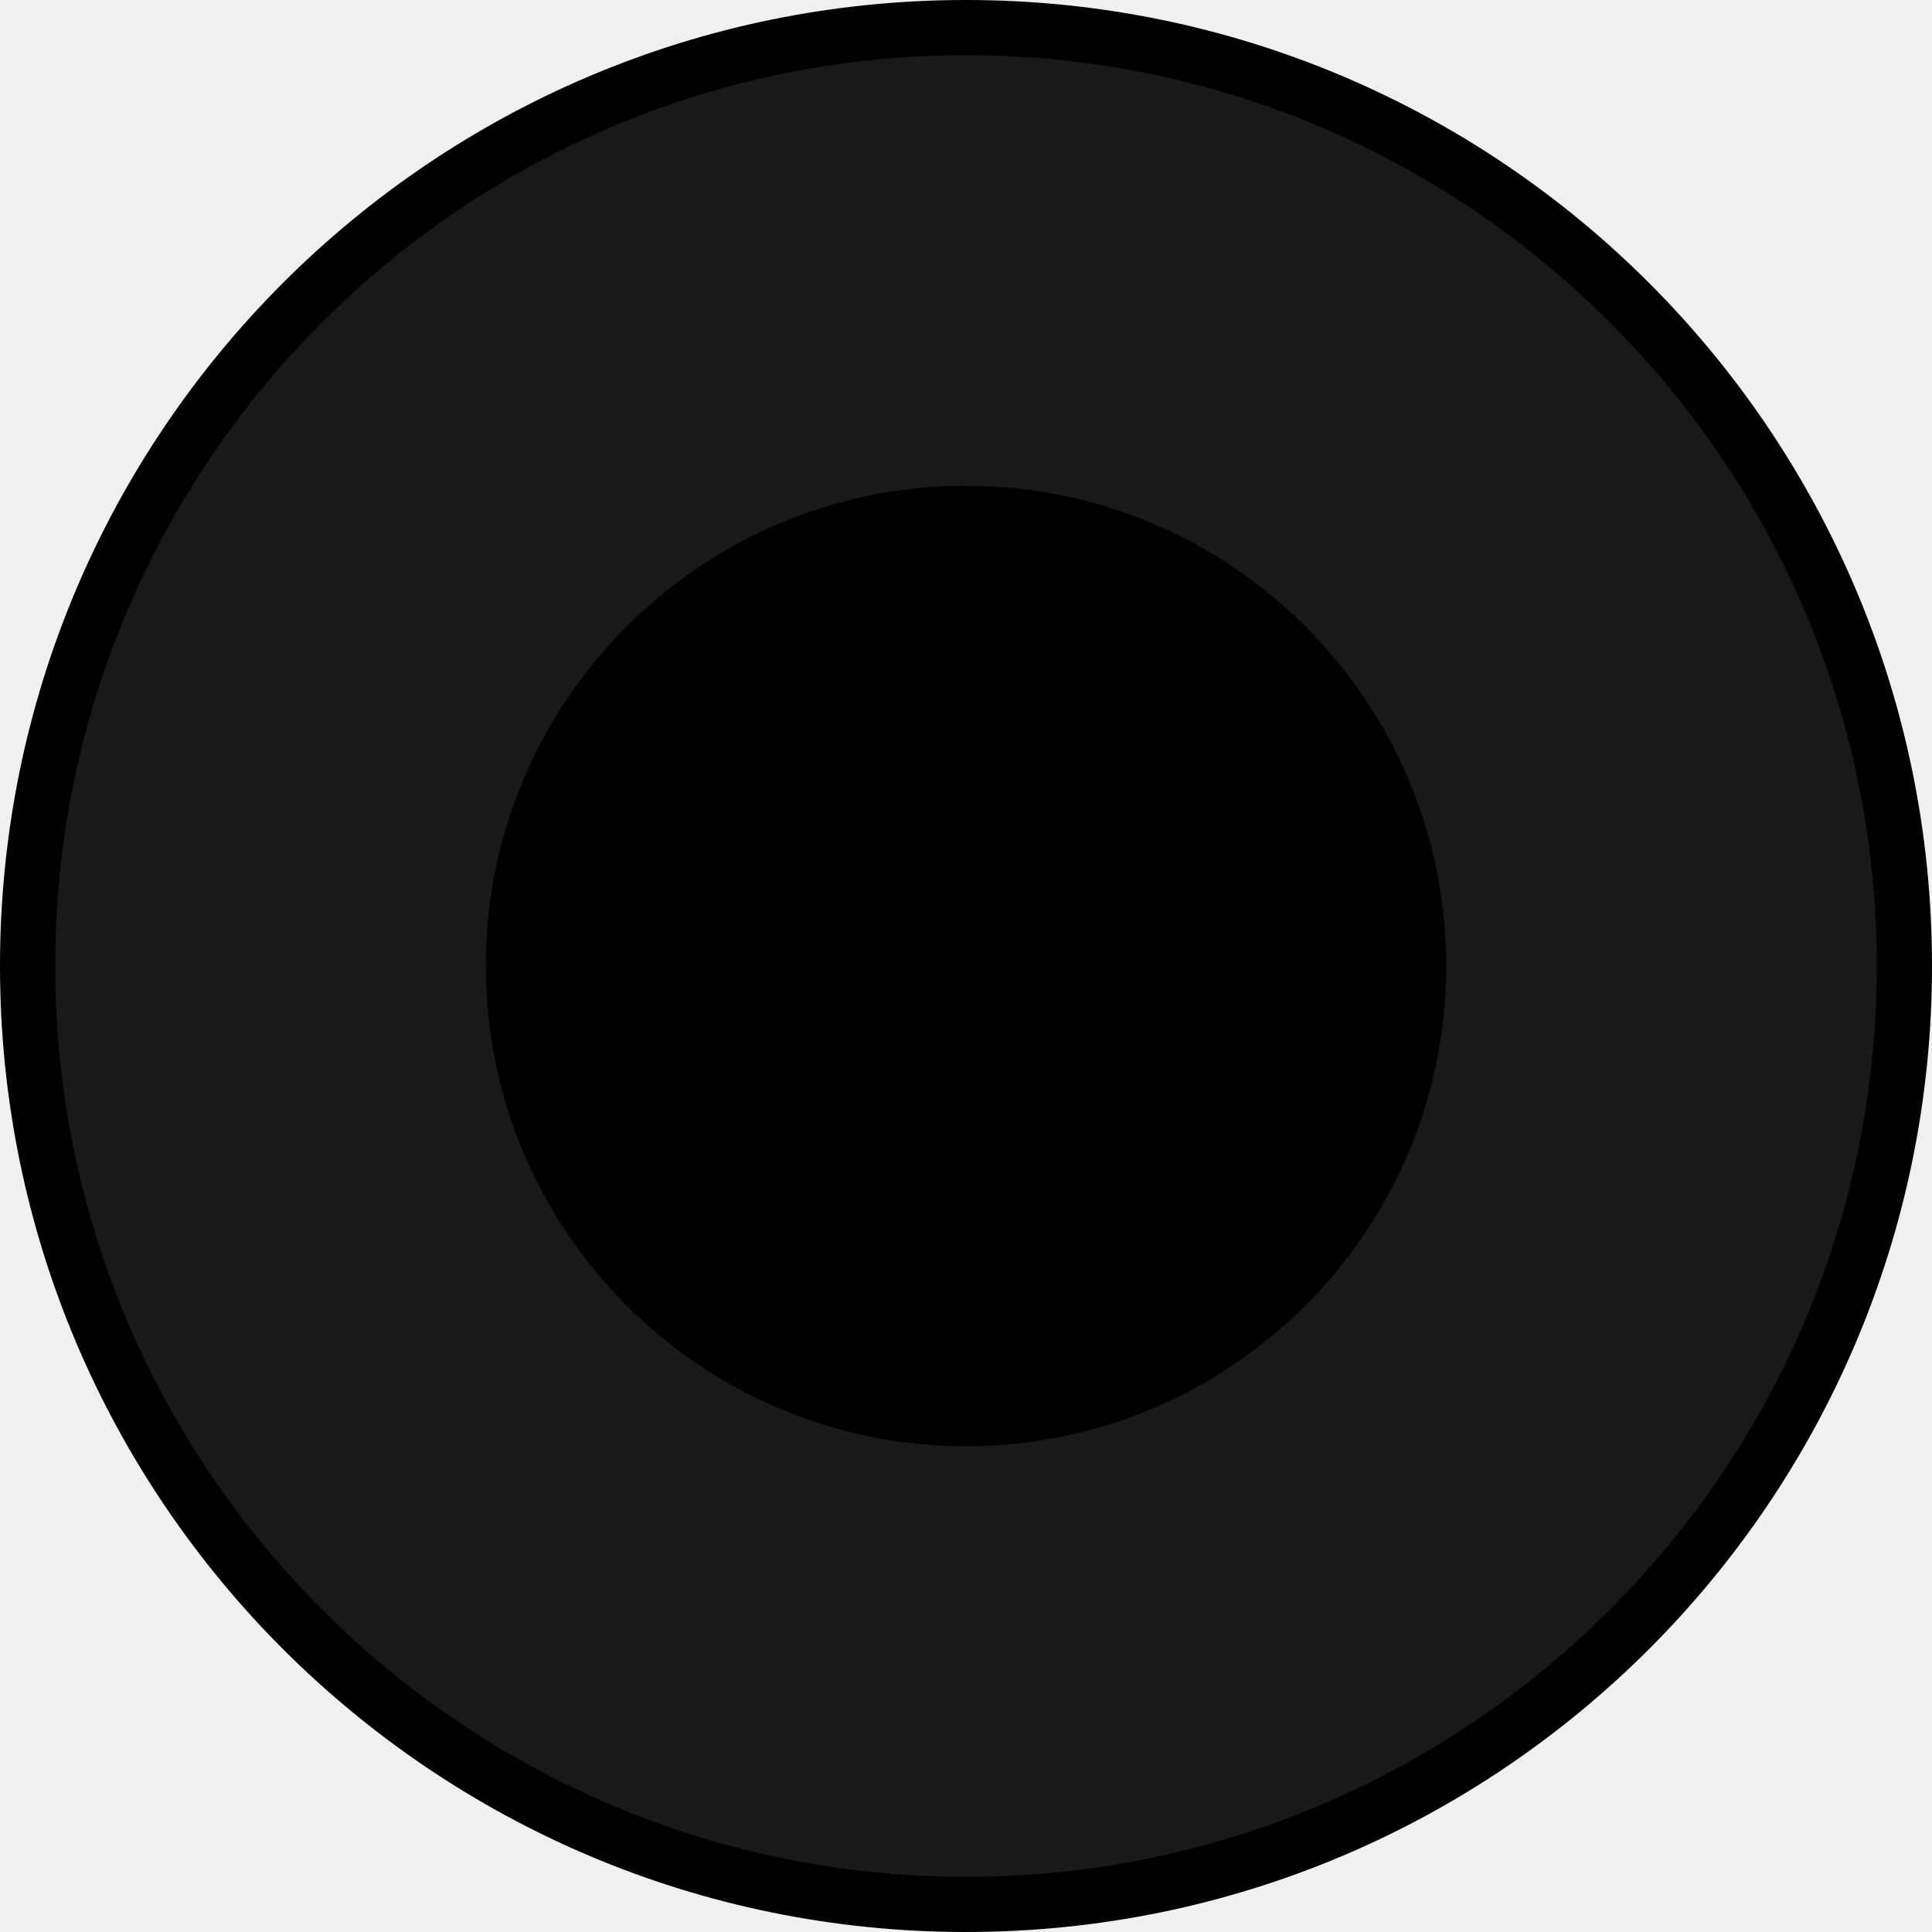
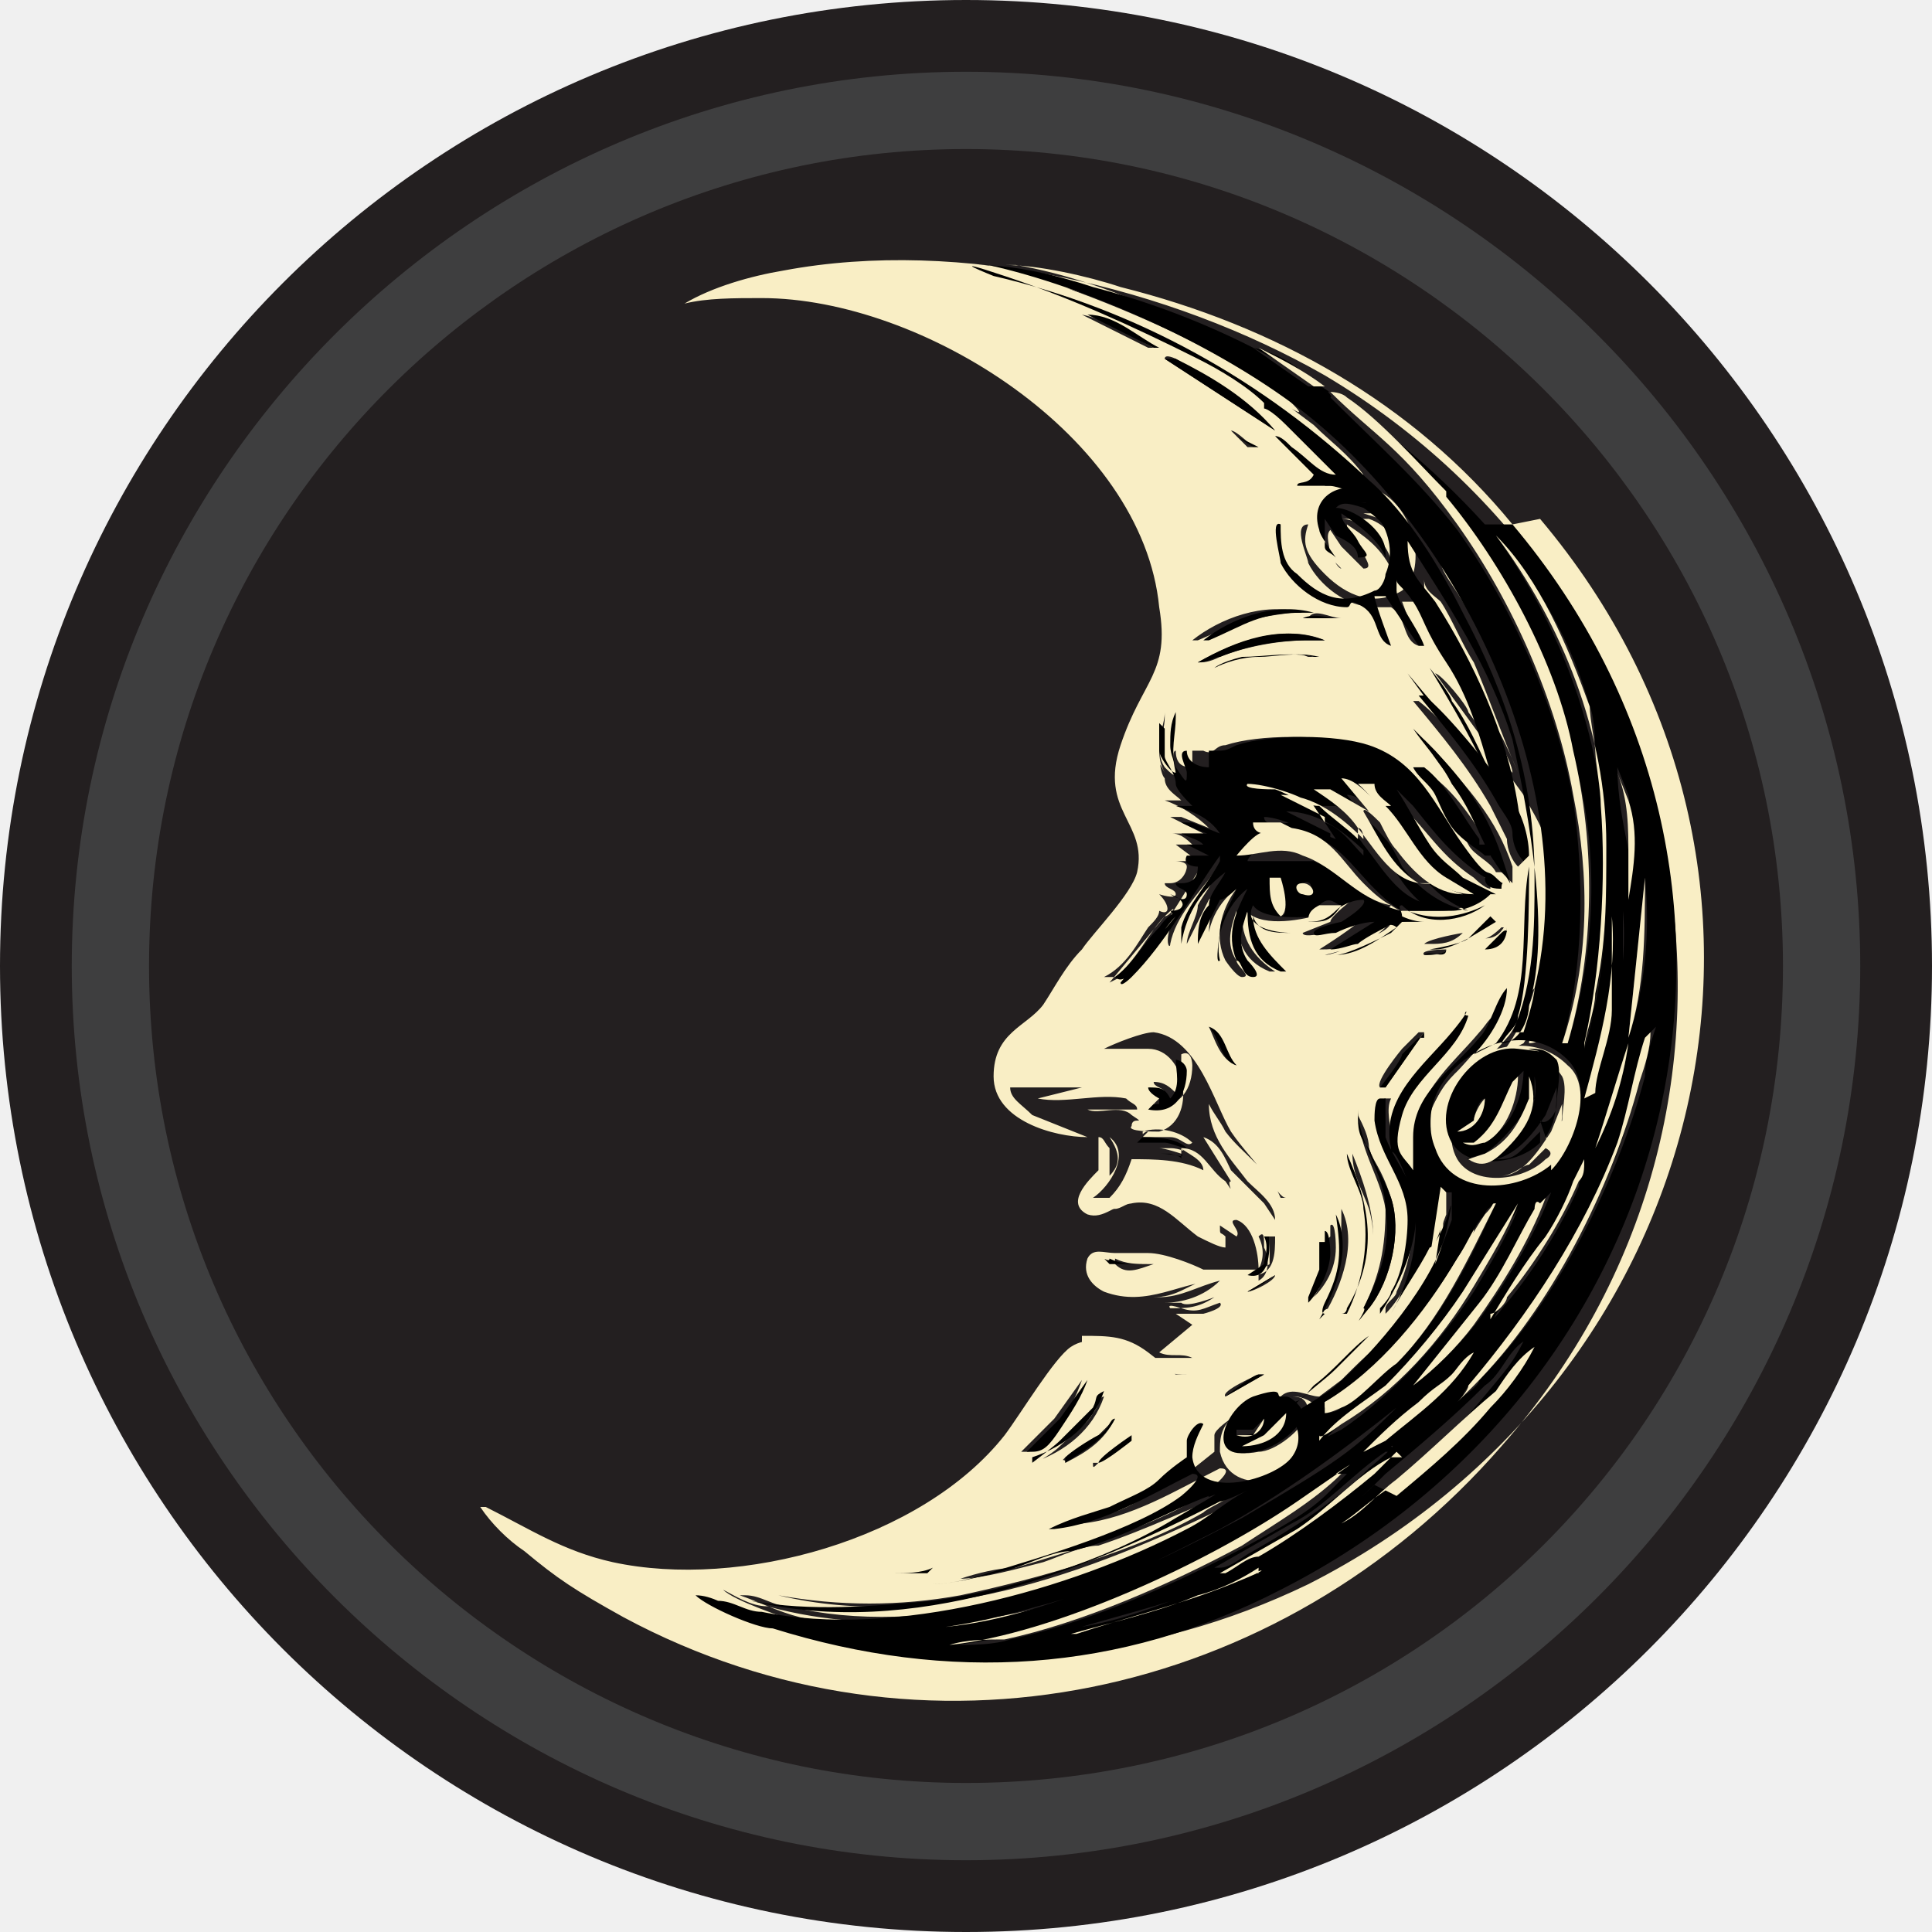
<svg xmlns="http://www.w3.org/2000/svg" id="Layer_1" version="1.1" viewBox="0 0 35 35">
  <defs>
    <style>
      .st0 {
-         fill: #fff;
-         opacity: .1;
+         fill: #f9eec5;
+       }
+ 
+       .st1 {
+         fill: #231f20;
+       }
+ 
+       .st2 {
+         fill: #3e3e3f;
      }
    </style>
  </defs>
-   <circle cx="17.5" cy="17.5" r="17.5" />
-   <path class="st0" d="M17.5,1C8.4,1,1,8.4,1,17.5s7.4,16.5,16.5,16.5,16.5-7.4,16.5-16.5S26.6,1,17.5,1ZM17.5,26.2c-4.8,0-8.7-3.9-8.7-8.7s3.9-8.7,8.7-8.7,8.7,3.9,8.7,8.7-3.9,8.7-8.7,8.7Z" />
+   <circle class="st1" cx="17.5" cy="17.5" r="17.5" />
+   <path class="st2" d="M17.5,1.3C8.6,1.3,1.3,8.6,1.3,17.5s7.3,16.2,16.2,16.2,16.2-7.3,16.2-16.2S26.4,1.3,17.5,1.3ZM17.5,32.3c-8.1,0-14.8-6.6-14.8-14.8S9.4,2.7,17.5,2.7s14.8,6.6,14.8,14.8-6.6,14.8-14.8,14.8Z" />
+   <g>
+     <path class="st0" d="M21.6,24c0,0-.3-.2-.3-.2.1,0,.3,0,.5,0,0,0,.4-.1.3-.2-.3.1-.4.2-.7.1s-.2,0-.2,0c.3,0,.5,0,.8-.2.2-.1.1,0,0,0,0,0-.5.2-.6.1-.2,0-.3,0-.3,0,.3,0,.7-.1,1-.4-.4.1-.7.3-1.1.3-.4,0-.1,0-.1,0,.4,0,.6-.2.9-.3,0,0,.2,0,.3,0,0,0,0,0,0,0-.7,0-1.3.5-2.1.2-.2-.1-.4-.3-.3-.6.1-.2.3-.1.5-.1.2,0,.4,0,.6,0,.3,0,.8.2,1,.3.2,0,.1,0,.2,0,0,0,0,0,0,0-.1,0-.3,0-.4,0-.1,0-.1,0,0,0,0,0,.3,0,.4,0,.3,0,.5,0,.8,0h0c0,0,0,.2,0,.2h0c.2-.1.2-.4.1-.6,0-.2,0-.3-.1-.2.1.2.1.4,0,.6,0,.2,0,0,0,0,0-.3-.1-.8-.4-.9-.2,0,.1.2,0,.3l-.3-.2c0,.2,0,.1.1.2,0,0,0,.1,0,.2-.1,0-.3-.1-.5-.2-.4-.3-.7-.7-1.2-.6-.3,0-.5.3-.8.2-.4-.2,0-.6.2-.8,0-.3,0-.4,0-.6.1,0,.1.1.2.2v.5c.2-.2.2-.4,0-.7.4.3,0,.9-.3,1.1,0,0,.2,0,.3,0,.2-.2.3-.4.4-.7.4,0,.9,0,1.3.2,0-.2-.3-.3-.4-.4.4,0,.5.4.8.6.2.3,0,0,.1,0l-.5-.8c.3.1.4.4.5.6.2.2.4.4.6.6l.2.3c0-.3-.3-.5-.5-.7-.3-.4-.7-.8-.7-1.4.1.2.2.3.3.5.3.4.8.7,1,1.2h.1c-.1,0-.2-.2-.3-.3-.2-.3-.5-.6-.7-.9-.3-.5-.6-1.7-1.4-1.8-.2,0-.7.2-.9.3.1,0,.2,0,.3,0,.1,0,.4,0,.5,0,.7,0,.9,1.3.2,1.5-.1,0-.6,0-.5-.1,0-.2.3,0,0-.2-.2-.2-.6,0-.8-.1,0,0,.2,0,.3,0,.2,0,.4,0,.6,0,0-.1-.1-.1-.2-.2-.5-.1-1.1.1-1.6,0l.8-.2h0c-.3,0-.6,0-.9,0-.3,0-.2,0-.4,0,0,.2.2.3.4.5l1,.4c-.6,0-1.7-.3-1.7-1.1s.6-.9.9-1.3c.2-.3.4-.7.7-1,.2-.3.9-1,1-1.4.2-.9-.7-1.1-.3-2.3.4-1.2.9-1.3.7-2.5-.3-3.1-4.3-5.6-7.2-5.6-.5,0-1,0-1.4.1.5-.3,1.2-.5,1.8-.6,3.2-.6,7,.3,9.8,1.9,6.9,4.1,8.6,13.3,3.2,19.4-4,4.6-10.5,6-15.9,3.1-.9-.5-1.2-.7-1.8-1.2-.3-.2-.6-.5-.8-.8,0,0,0,0,.1,0,.8.4,1.4.8,2.3,1,2.3.5,5.6-.4,7.1-2.3.3-.4.9-1.4,1.2-1.6.3-.2.7-.1.9,0,.2,0,.4.2.5.3,0,0,0,0,0,0-.3-.3-.8-.4-1.2-.3v-.2c.5,0,.8,0,1.2.3.4.3.3.3.5.4.3,0,.4,0,.5,0,.1,0,.1,0,0,0,0,0-.3,0-.3,0-.2,0-.5,0-.6-.3.2,0,.4,0,.5,0h.2c-.2-.1-.4,0-.6-.1h0ZM27.4,9.5c-1.8-2.2-4.3-3.6-7.1-4.3-.6-.2-1.5-.4-2.1-.4-.7,0-.3,0-.4,0,.2,0,.4,0,.6,0,1.8.3,4,1.4,5.5,2.5,3,2.2,5.2,6.9,4.4,10.6,0,.1-.2.7-.2.8,0,0,0,0,0,0h-.2c.4-.9.4-1.9.4-2.8,0-1.7-.5-3.3-1.3-4.8-.8-1.5-1-1.8-1.7-2.4-1.9-1.8-4.2-3.1-6.8-3.7,0,0,.1,0,.2,0,1.2.4,2.4.9,3.5,1.5.4.2.9.5,1.2.8.3.3,0,.1,0,.1s0,0,0,0,.4.3.4.3c.3.3.6.5.9.9,0,0,0,0,0,0-.3,0-.6-.4-.8-.5-.3-.2-.2-.2-.3-.2l.7.7c0,.1-.2,0-.3.2.2,0,.4,0,.6,0,.7,0,1.2.9,1,1.6,0,.1-.1.2-.2.3-.5.3-1,.1-1.4-.3s-.4-.6-.3-.9c-.3,0,0,.6,0,.7.2.4.7.8,1.2.8.5,0,.2,0,.3,0,.3.2.2.6.5.7l-.3-.8h.2c0-.1.6.8.6.8h.1c0-.3-.5-.7-.5-1,0-.2,0-.2,0-.2,0,0,0,0,0,0,0,.2.2.3.3.4.2.3.4.8.6,1.1.3.7.5,1.3.8,2,0,0,0,0,0,0-.2-.5-.4-.9-.7-1.3,0,0-.4-.5-.4-.6,0,0,0,0,0,0,.3.5.7,1.1.9,1.6,0,0,.1.2.1.3-.3-.3-.5-.7-.8-1.1,0-.1-.5-.7-.6-.7,0,0,0,0,0,0l1.6,2.2c.1.2.3.5.4.8,0,0,0,0,0,0,0-.2,0-.4,0-.6-.2-1.3-.8-2.6-1.5-3.7-.3-.5-.4-.5-.5-1.1,0,0,0-.1,0,0,.7,1.2,1.5,2.3,1.9,3.6.4,1.3.7,3.4.3,4.8,0,.3-.2.7-.5.7,0-.2.2-.3.3-.5.2-.6.3-2.1.2-2.7,0,0,0,0,0,0-.2,1.1,0,2.3-.6,3.2l-.4.2c.3-.4.5-.8.6-1.2,0,0,0,0,0,0-.2.2-.3.7-.5.9-.5.6-1.2,1-1.2,1.8,0,.2,0,.4,0,.6-.2-.2-.3-.6-.2-1,.2-.7,1-1.1,1.2-1.8-.1,0-.2.2-.3.3-.5.6-1.3,1.2-1.1,2.1.2.9.2.4.3.6.3.8.1,1.6-.3,2.4h0c.2-.4.5-.7.7-1.2,0,0,.2-.5.3-.5,0,0,0,.1,0,.2-.2.9-1.3,2.2-2,2.8-.7.6-.5.4-.6.4,0,0-.1,0-.2,0h0c.2-.3.5-.5.8-.8.2-.2.5-.5.6-.6,0,0,0,0,0,0-.4.3-.7.6-1,.9-.4.3-.4.3-.4.3-.2,0-.5-.2-.7,0,0,0,.2,0,.3,0,.5.1.7.6.4,1-.3.5-1.6.9-1.8,0,0-.2,0-.4.2-.6,0,0-.3.2-.3.3,0,.2,0,.3,0,.3,0,0-.5.4-.5.4-.3.2-.6.3-.9.5s-.8.3-1.1.4c0,0,0,0,.1,0,.9-.1,1.7-.6,2.5-1,.3,0-.1.3-.2.4-.8.6-2.5,1.1-3.5,1.4-.3,0-.7.1-1,.2,0,0,0,0,0,0,.4,0,1.1-.2,1.5-.3.3-.1.7-.3,1-.3.9-.3,1.7-.7,2.5-1,0,0,0,0,0,0,0,.1-.5.3-.6.4-1.2.7-3,1.2-4.4,1.5-1.1.2-2.2.2-3.3,0,0,0,0,0,0,0,2.9.7,5.9-.5,8.5-1.8,0,0,.4-.3.5-.2-.3.3-.7.5-1.1.7-2.1,1.2-5.3,2.1-7.7,1.5-.3,0-.5-.2-.8-.2,0,0,0,0-.1,0,.3.1.7.3,1.1.4,1.7.4,3.1.3,4.8-.3,1.1-.3,2.2-.9,3.3-1.4,1.2-.6,2.2-1.4,3.2-2.2,0,0,0,0,0,0-.8.8-1.8,1.5-2.8,2-1.7,1-4,1.9-5.9,2-1.2,0-2.1,0-3.2-.3-.3,0-.6-.2-.8-.3,0,0,0,0,0,0,.2.2,1.1.5,1.4.6,3.1,1,6.3.7,9.2-.7,7.3-3.7,9.6-12.9,4.2-19.3h0ZM20.9,6.3c-.4-.2-.8-.5-1.3-.6l1.2.6h0s0,0,0,0ZM23.1,7.8c-.5-.5-1.2-.9-1.8-1.3,0,0-.2-.1-.2,0l2,1.3h0ZM22.7,8.1c0,0-.3-.3-.4-.3h0c0,0,.3.3.3.3ZM24.8,9.1c-.5-.2-1,0-.8.7,0,0,.2.5.3.5,0,0,0,0,0,0,0,0-.1-.1-.2-.2,0-.2-.1-.4,0-.5l.2.3c.1.1.3.3.4.4.2,0,0-.2,0-.3-.1-.1-.3-.3-.3-.5.3.2.6.4.8.8,0,0,0,0,0-.1,0-.3-.5-.8-.9-.8,0,0,.4,0,.5,0,.3.1.6.4.5.8h0c0-.3,0-.4,0-.6-.2-.2-.3-.2-.6-.3h.2s0,0,0,0h0ZM22.6,9.4s0,0,0,0c0,0,.3.5.3.5l-.3-.5h0ZM23.6,11.1c-.7-.2-1.5.1-2,.5,0,0,0,0,.1,0,.7-.3.9-.4,1.7-.5.8,0,.1,0,0,0h0ZM24.3,11.2c-.2,0-.5-.2-.6,0,.1,0,.3,0,.5,0,.1,0,.2,0,.2,0h0ZM24,11.6c-.7-.3-1.6,0-2.3.4.1,0,.2,0,.4-.1.5-.2,1.1-.3,1.6-.3h.3s0,0,0,0ZM23.8,11.9c-.3-.1-.7,0-1.1,0-.3,0-.5.1-.8.2-.2.1,0,0,0,0,0,0,.5-.2.5-.2.4-.1.8-.2,1.3,0,.5.1,0,0,0,0h0ZM27.6,15.6c0-.3-.1-.7-.3-1-.2-.5-1.2-1.6-1.6-1.9,0,0,0,0-.1,0,.5.6,1,1.2,1.4,1.9.1.2.2.4.3.6,0,.2.1.4.2.5h0ZM21,13.1v.5c0,0,0,.4.1.5,0,.2.2.3.3.4h-.3c.3.1.6.3.8.5l-.5-.2h-.2s.6.3.6.3h-.6s0,0,0,0c.1,0,.2,0,.4.2,0,0,0,0,0,0,0,0-.1,0-.2,0,0,0-.1,0-.1,0l.4.3h-.4c0,0,.2,0,.2.1,0,.1-.1.3-.3.3-.2,0,0,0-.1,0,0,.1.2.1.2.2s-.3,0-.3,0c.2.2.2.4,0,.3,0,.1-.1.2-.2.3-.2.3-.4.7-.8.9,0,0,.1,0,.2,0,.4-.3.6-.8.9-1.1s.1,0,0,0l-1,1.2s.2-.1.2-.1c.7-.6,1.1-1.5,1.6-2.2,0,0,0,.1,0,.1-.2.4-.5.8-.7,1.2-.1.3,0,.4,0,.3.1-.5.5-.9.8-1.3,0,.2-.2.4-.3.6,0,.2-.2.5-.2.7l.4-.8s.2-.2.3-.2c-.2.2-.3.5-.3.8,0,.3,0,.7,0,.5-.1-.5.1-1,.5-1.3-.3.4-.4.9-.2,1.3,0,0,.2.3.3.3.2,0-.1-.2-.1-.3-.2-.3-.1-.6,0-.9,0,0,0,0,0,0,0,.5.1.9.6,1.1,0,0,.1,0,.1,0-.3-.2-.6-.5-.6-1,.1.2.5.3.7.3.1,0,.3,0,0,0-.3,0-.9-.1-.7-.5.2.4.9.3,1.3.2s.5-.2.7-.3c0,0-.4.3-.4.4,0,0-.5.2-.5.2,0,.1.4,0,.4,0,.2,0,.5-.2.7-.3h0c0,.1-.8.6-.8.6.2,0,.3,0,.5-.1.1,0,.5-.3.5-.3,0,0,.2,0,.2,0-.3.3-.7.4-1.1.5,0,0,0,0,0,0,.2,0,.8-.3,1-.4,0,0,.2-.1.2-.2h.4c0,0,0,0,0,0-.1,0-.3,0-.4-.1-.1,0-.1-.1,0-.2.4.3,1.1.2,1.5,0,.4-.3,0,0,0,0-.4.2-.9.3-1.4.1,0,0,0,0,.1,0,.2,0,.4,0,.7,0,.3,0,.6-.1.7-.3h.1c0,0,0,0,0,0-.2-.1-.4-.2-.6-.3-.2-.1-.4-.3-.6-.6-.2-.2-.4-.6-.6-1,0,0,.3.2.3.3.5.5.7.9,1.3,1.3,0,0,.2.2.3.2,0-.1,0-.1-.1-.2-.2-.2-.5-.4-.6-.6-.5-.7-.8-1.5-1.7-1.8-.6-.2-1.8-.2-2.4,0-.2,0-.2.2-.4.1-.2,0-.1,0-.2,0v.3c-.1,0-.3,0-.3-.3-.1,0,0,.4,0,.4,0,.1-.1,0-.2-.1-.2-.3,0-.6,0-.9,0-.3,0-.1,0-.1,0,.2-.1.4-.1.6,0,.2,0,.3.1.5,0,0-.2-.4-.3-.4,0-.1,0-.3,0-.5h0ZM25.8,13.4h0c.2.4.5.7.7,1,.2.3.4.7.6,1.1,0,0,0,0,0,0,0,0,0,0-.1,0,0,0,0,0,0-.1-.2-.4-.6-1-1-1.3-.4-.3-.1-.1-.2,0,.1.2.3.3.4.5s.3.5.4.7c.1.2.4.3.5.5h.1c0,0,.2.2.2.2,0,0,0-.3,0-.3-.3-.9-.8-1.4-1.4-2.1-.6-.6,0,0,0,0h0ZM27,16.6l-.5.3c0,0-.6.1-.7.2,0,0,0,0,.1,0,.2,0,.4,0,.6-.2,0,0,.4-.3.4-.4h0ZM27.3,16.8s-.1,0-.1,0c0,0-.2.2-.3.2h0c.2,0,.3-.1.4-.3ZM26.2,17.2s-.5,0-.4.1c.1,0,.4,0,.4-.1ZM25.8,18.7c0,0,0,0-.1,0,0,0-.2.2-.3.3,0,0-.5.6-.4.7h.1c0,0,.7-1,.7-1h0ZM22.4,19.3c-.2-.2-.2-.5-.5-.7.1.2.2.6.5.7ZM20.9,20c.5.1.7-.3.7-.7,0,0,0-.3-.2-.2,0,.3,0,.5-.1.7-.1-.1-.2-.2-.4-.2,0,.1.2.1.2.2s0,.1,0,.1c0,0-.1,0-.1,0h0ZM25.1,19.9c-.1,0-.1.3-.1.4,0,.6.6,1.1.6,1.8,0,.4-.1.9-.3,1.3,0,.1-.2.2-.2.3,0,0,0,.1,0,.1.5-.5.8-1.5.6-2.2,0-.3-.4-.7-.5-1,0-.2-.1-.5,0-.7h0ZM24.7,23.7c0,0,0,0,.1,0,.4-.5.6-1.4.4-2s-.3-.6-.4-.9c0-.2-.1-.4-.2-.6,0-.2,0,0,0-.1,0,.7.4,1.2.5,1.8,0,.7-.1,1.2-.4,1.8h0ZM24.4,23.8c0,0,0,0,.1-.1.6-1,.4-1.8,0-2.8,0,0,0,0,0,0,0,.4.2.7.3,1,.2.7,0,1.3-.3,1.9h0ZM20.7,20.6c.2,0,.3,0,.5,0,.2,0,.3.2.4.1-.2-.2-.6-.3-.9-.2,0,.1,0,0,.1,0ZM21.4,20.9s-.3-.1-.4-.1c0,0-.4,0-.3,0,.2,0,.4,0,.5,0,.2,0,.3.1.2,0h0ZM24,23.8c.3-.5.6-1.3.3-1.9,0,0,0,0,0,0,0,.6,0,1-.2,1.6-.3.6-.2.2,0,.2h0ZM24,22.5c0,.1,0,.3,0,.5,0,.2-.2.5-.2.5,0,0,0,0,0,0h0c.2-.2.4-.5.4-.9,0,0,0-.5-.1-.4,0,0,0,.2,0,.2h0ZM23,22.4h0c0,.2,0,.3,0,.5l-.3.2c.4,0,.4-.4.4-.7h0ZM20.8,22.9c0,0,0,0,0,0-.2,0-.4,0-.6-.1,0,0,0,0,0,.1.2.2.4.1.7,0h0ZM23.1,23.1l-.5.3c.1,0,.5-.2.5-.3ZM22.2,25.3l.7-.4c0,0,0,0-.1,0,0,0-.7.3-.6.4h0ZM23.3,25.3c0,0-.4,0-.5,0-.6.2-1,1.2,0,1,.3,0,.8-.4.9-.7,0-.3-.2-.3-.3-.3h0ZM18.6,26.3c.2,0,.4-.2.5-.4.2-.2.4-.6.5-.9l-.5.7-.6.6h0ZM18.7,26.5c.6-.2,1.1-.6,1.3-1.2-.1,0-.1.2-.2.3-.1.2-.4.4-.6.6-.2.2-.5.3-.5.4h0ZM20.2,25.7c0,0-.2.2-.3.3-.2.1-.4.3-.6.4-.1.1,0,0,0,.1.4-.2.7-.4.9-.8h0ZM20.5,26.1l-.6.4h-.1c0,.1,0,.1.1,0,0,0,.6-.4.6-.4h0ZM16.9,28.4c-.2,0-.4,0-.6,0-.2,0,0,0,0,0,.2,0,.5,0,.7-.1h0ZM16,28.5c-.3,0-.5,0-.8,0,0,0-.1,0-.1,0,.3,0,.5,0,.8,0,.3,0,0,0,0,0h0Z" />
+     <path class="st0" d="M20.5,21.7c-.2.2-.5.2-.7.2,0-.1,0,0,.1,0,0,0,.2,0,.3,0,.1,0,.2-.1.3-.1h0Z" />
+     <path class="st0" d="M20.8,23.6c0,0,0,0-.1,0,0,0-.2,0-.3,0s-.2,0-.3,0c0,0,0,0,0,0h.6c0,0,0,0,0,0h0Z" />
+     <path d="M27.4,9.5c5.4,6.4,3.1,15.6-4.2,19.3-2.9,1.5-6,1.7-9.2.7-.3,0-1.2-.4-1.4-.6,0,0,0,0,0,0,.3,0,.6.2.8.3,1.1.3,2,.4,3.2.3,1.9,0,4.2-1.1,5.9-2,1.7-1,2-1.2,2.8-2,0,0,0,0,0,0-1,.8-2.1,1.6-3.2,2.2-1,.5-2.1,1.1-3.3,1.4-1.7.5-3.1.6-4.8.3-.4,0-.7-.2-1.1-.4,0,0,0,0,.1,0,.3,0,.5.2.8.2,2.4.5,5.6-.4,7.7-1.5.4-.2.7-.5,1.1-.7,0,0-.4.2-.5.2-2.5,1.3-5.6,2.5-8.5,1.8,0,0,0,0,0,0,1.1.2,2.2.1,3.3,0,1.4-.2,3.1-.7,4.4-1.5,1.2-.7.5-.3.6-.4s0,0,0,0c-.8.3-1.6.8-2.5,1-.3,0-.7.2-1,.3-.4.1-1.1.3-1.5.3s0,0,0,0c.3,0,.7-.1,1-.2,1-.3,2.7-.8,3.5-1.4,0,0,.5-.4.2-.4-.8.4-1.6.9-2.5,1,0,0,0,0-.1,0,.4-.2.8-.3,1.1-.4.4-.2.7-.3.9-.5s.5-.4.5-.4c0,0,0-.2,0-.3s.2-.4.3-.3c-.1.2-.2.4-.2.6.1.8,1.5.4,1.8,0,.3-.4,0-.9-.4-1-.5-.1-.3,0-.3,0,.2-.1.6.1.7,0,.2,0,.3-.2.4-.3.4-.3.7-.7,1-.9,0,0,0,0,0,0,0,0-.5.5-.6.6-.2.2-.5.4-.8.7h0c0,.1.1.1.2,0,0,0,.5-.3.6-.4.7-.6,1.8-1.9,2-2.8.2-.9,0-.2,0-.2,0,0-.2.5-.3.5-.2.4-.5.8-.7,1.2h0c.4-.7.6-1.6.3-2.4-.3-.8-.3-.4-.3-.6-.2-.9.6-1.5,1.1-2.1.5-.6.1-.3.3-.3-.2.7-1,1.1-1.2,1.8-.2.7,0,.7.2,1,0-.2,0-.4,0-.6,0-.8.7-1.2,1.2-1.8.2-.2.3-.7.5-.9.2-.2,0,0,0,0,0,.4-.3.9-.6,1.2l.4-.2c.7-.9.4-2.1.6-3.2,0,0,0,0,0,0,0,.6,0,2.1-.2,2.7,0,.2-.2.3-.3.5.3,0,.5-.4.5-.7.4-1.3,0-3.4-.3-4.8-.4-1.3-1.2-2.5-1.9-3.6,0,0,0,0,0,0,0,.6.2.7.5,1.1.7,1.1,1.3,2.4,1.5,3.7.2,1.3,0,.4,0,.6s0,0,0,0c0-.3-.2-.5-.4-.8l-1.6-2.2s0,0,0,0c0,0,.5.6.6.7.3.3.5.7.8,1.1,0-.1,0-.2-.1-.3-.3-.6-.6-1.1-.9-1.6,0,0,0,0,0,0,0,0,.4.5.4.6.3.4.5.9.7,1.3,0,0,0,.1,0,0-.2-.7-.4-1.4-.8-2s-.4-.8-.6-1.1c-.2-.3-.3-.3-.3-.4,0,0,0,0,0,0s0,.2,0,.2c0,.2.4.7.5,1h-.1s-.6-.9-.6-.9h-.2c0,.1.3.9.3.9-.3-.1-.2-.5-.5-.7s-.2,0-.3,0c-.5,0-1-.4-1.2-.8,0-.1-.2-.8,0-.7,0,.3,0,.7.3.9.4.4.8.6,1.4.3.1,0,.2-.2.2-.3.3-.7-.3-1.5-1-1.6-.2,0-.4,0-.6,0,0-.1.2,0,.3-.2l-.7-.7c.1,0,.2.1.3.2.3.2.5.5.8.5,0,0,0,0,0,0-.3-.3-.6-.6-.9-.9-.3-.3-.4-.3-.4-.3,0,0,0,0,0,0s0,0,0-.1c-.3-.3-.8-.6-1.2-.8-1.2-.6-2.3-1.1-3.5-1.5-1.2-.4-.2,0-.2,0,2.6.6,4.9,1.9,6.8,3.7.7.6,1.3,1.6,1.7,2.4.8,1.5,1.3,3,1.3,4.8,0,.9,0,1.9-.4,2.8h.2s0,0,0,0c0,0,.2-.6.2-.8.9-3.7-1.4-8.4-4.4-10.6-1.5-1.1-3.7-2.1-5.5-2.5-.2,0-.4,0-.6,0,0,0,.3,0,.4,0,.7,0,1.5.2,2.1.4,2.7.7,5.2,2.2,7.1,4.3h0ZM23.9,7c-.3-.3-.7-.6-1.2-.7l1,.7h.1c0,0,0,0,0,0ZM26.2,9c-.4-.5-1.2-1.4-1.8-1.7-.6-.4-.2-.1-.3-.1.8.8,1.6,1.5,2.3,2.4,1,1.4,1.8,3.2,2.1,4.9.2,1.4.2,3-.2,4.4h.1c.5-1.6.6-3.5.1-5.2-.4-1.5-1.3-3.3-2.3-4.6h0s0,0,0,0ZM28.9,13.6s0-.6-.1-.8c-.3-1.1-.9-2.2-1.7-3.1h0c1.2,1.7,1.9,3.6,2,5.7,0,.9,0,1.8-.2,2.7,0,.3-.2.7-.2,1s0,.1,0,.1c0,0,0-.2,0-.2.4-1.3.5-3,.3-4.3-.1-1.3,0-.8-.1-1,0-.2,0,0,0,0h0ZM29.5,16.2c0-.6.1-1.2,0-1.8l-.2-.5c0,.5.1,1,.2,1.5,0,.3,0,.4,0,.7,0,.3,0,0,0,0ZM29.5,18.8c.3-.9.4-1.9.3-2.9l-.3,2.9ZM28.9,19.8c.3-1.1.6-2.2.5-3.3,0,0,0,0,0,.1,0,.3,0,.5,0,.8,0,.3,0,.6,0,.8,0,.4-.4,1-.3,1.5,0,0,0,.1,0,0h0ZM29.9,18.7c0,0,0,0,0,0-.2.6-.3,1.3-.5,1.9-.6,1.7-1.6,3.1-2.7,4.4,0,0-.2.2-.2.3,0,0,.3-.2.3-.3,1.4-1.4,2.5-3.6,3-5.5,0-.3.1-.6.2-.9h0ZM29.5,18.9c0,0,0,0,0,0-.1.7-.4,1.3-.6,1.9,0,0,0,0,0,0,.3-.6.5-1.2.6-1.9h0ZM28.1,21.1c.4-.4.8-1.4.3-1.9-1-1-2.9.3-2.4,1.5.3.9,1.5.9,2.1.3h0ZM27,23.9c.1,0,.2-.2.3-.3.5-.6,1-1.4,1.3-2.1,0-.1.1-.3.1-.4l-.2.4c-.2.4-.3.7-.5,1-.3.5-.7.9-1,1.5h0ZM28,21.7c0,0-.1.1-.1.1-.4.6-.6,1.2-1,1.7l-1.2,1.5c.4-.3.8-.7,1.1-1.1.5-.7,1-1.5,1.3-2.3h0ZM26.2,21.6h0s-.2,1.3-.2,1.3l.3-.8v-.5h0ZM27.1,21.8c0,0-.2.1-.2.2-.2.2-.3.5-.5.8-.6,1-1.4,2-2.4,2.6v.2s.2,0,.3-.1c.3-.2.7-.6,1-.8.8-.8,1.3-1.8,1.8-2.9h0ZM23.9,26.1s.4-.2.4-.2c.9-.6,1.8-1.6,2.4-2.5.3-.5.6-1,.8-1.5l-1,1.6c-.4.6-.8,1.2-1.4,1.7-.4.3-.9.6-1.2,1h0ZM25.1,27c.6-.5,1.2-1,1.7-1.6.5-.6.6-.7.8-1.1-.3.2-.4.6-.7.8-.6.6-1.2,1.1-1.8,1.6-.3.3-.6.6-1,.8,0,0,0,0,0,0,.3-.2.5-.3.8-.6h0ZM24.7,26.3l.4-.2c.5-.5,1.2-.9,1.6-1.6-.2.1-.3.3-.4.4-.1.1-.4.3-.6.5-.3.3-.6.6-1,.9h0ZM25.3,26.3c0,0-.1,0-.2,0-.6.4-1.1,1-1.7,1.3l-1.4.8c0,0,0,0,.1,0,.2,0,.4-.2.6-.3.7-.4,1.5-.9,2.1-1.5.6-.5.4-.4.4-.4h0ZM24.3,26.7c0,0-.6.4-.7.5-1.6,1.1-4.4,2.4-6.3,2.6,0,0,0,0,0,0,.3,0,.7,0,1-.1,1.4-.3,3-1,4.3-1.7,1.3-.7,1.3-.8,1.8-1.3h0ZM22.8,28.4c-.2,0-.3.2-.5.2-.9.4-1.8.6-2.8.9,0,0-.1,0-.1,0,.8-.1,1.6-.4,2.3-.7.7-.3.8-.3,1.1-.5h0Z" />
+     <path d="M21,13.1c0,.1,0,.3,0,.5,0,.1.2.4.3.4,0-.2-.1-.3-.1-.5,0-.2,0-.4.1-.6,0,0,0,0,0,.1,0,.3-.1.6,0,.9.2.3.2.3.2.1,0-.1-.2-.4,0-.4,0,.2.2.3.4.3v-.3s0,0,.1,0c.2,0,.2,0,.4-.1.6-.2,1.8-.2,2.4,0,.9.3,1.2,1.1,1.7,1.8s.4.4.6.6c.2.2.1,0,.1.2-.1,0-.3,0-.3-.2-.6-.4-.9-.8-1.3-1.3-.5-.5-.3-.3-.3-.3.2.3.4.7.6,1,.2.3.4.4.6.6.2.1.4.2.6.3h0c0,0-.1,0-.1,0-.2.2-.5.3-.7.3-.2,0-.4,0-.7,0-.3,0-.1,0-.1,0,.5.2,1,.1,1.4-.1,0,0,0,0,0,0-.4.3-1.1.4-1.5,0-.1,0,0,.1,0,.2,0,0,.2.1.4.1.1,0,0,0,0,0h-.4c0,0-.1.1-.2.2-.2.1-.8.4-1,.4-.2,0,0,0,0,0,.4,0,.8-.3,1.1-.5,0,0-.1-.1-.2,0,0,0-.4.2-.5.3-.1,0-.3.1-.5.1l.8-.5h0c-.2,0-.5.1-.7.2-.2,0-.4.1-.4,0,0-.1.5-.2.5-.2,0,0,.5-.3.4-.4-.3,0-.5.2-.7.3-.3,0-1.1.1-1.3-.2-.2.4.4.5.7.5.2,0,0,0,0,0-.3,0-.6,0-.7-.3,0,.4.3.7.6,1,0,0,0,0-.1,0-.5-.2-.6-.6-.6-1.1,0-.5,0-.1,0,0-.1.3-.2.6,0,.9,0,0,.3.3.1.3-.2,0-.2-.3-.3-.3-.2-.5,0-.9.2-1.3-.4.3-.6.9-.5,1.3-.1.1,0-.5,0-.5,0-.3.2-.5.3-.8,0,0-.2.2-.3.2l-.4.8c0-.2,0-.5.2-.7,0-.2.2-.4.3-.6-.4.3-.7.7-.8,1.3,0,0,0-.3,0-.3.1-.4.5-.8.7-1.2,0,0,0-.1,0-.1-.5.7-1,1.6-1.6,2.2,0,0-.2.2-.2.1l1-1.2c0-.1,0-.2,0,0-.3.3-.5.8-.9,1.1,0,0-.1.1-.2,0,.3-.2.5-.6.8-.9.2-.3.3-.2.2-.3.3,0,.3-.2,0-.3,0,0,.3.2.3,0,0-.1-.2-.1-.2-.2,0,0,0,0,.1,0,.2,0,.3-.1.3-.3,0,0-.3,0-.2-.2h.4s-.4-.2-.4-.2c0,0,.1,0,.1,0,0,0,.1,0,.2,0,0,0,.1,0,0,0-.1-.1-.2-.1-.4-.2-.1,0,0,0,0,0h.6c0,.1-.6-.2-.6-.2h.2s.5.2.5.2c-.2-.3-.5-.4-.8-.5h.3c-.1-.1-.3-.3-.3-.4,0-.2-.2-.4-.2-.5v-.5h0ZM24,14.9c.3.1.5.4.7.6v-.2c.4.5.7,1.1,1.4,1.1h-.3c-.5-.4-.7-1-1-1.4,0-.2.2.1.3.2.1.1.2.3.3.5.3.4.7.7,1.2.8,0,0,0,0,0,0-1-.4-1-1.2-1.7-1.8-.1-.1-.3-.3-.5-.3l.5.6-.7-.4c0,0-.1,0-.2,0,0,0-.1,0-.1,0,.3.2.6.4.8.7,0,0,.1.2.1.2-.4-.4-.9-.8-1.5-.8l.8.4c0,0,0,0,0,.1-.3-.1-.9-.4-1.2-.4,0,0,0,0,0,0,0,.2.4.1.5.1.3,0,.5.2.8.3,0,0,0,0,0,0h0ZM25.1,14.6c0,0-.2-.2-.3-.3h-.3c.7.5,1,1.8,2.1,1.9l-.5-.3c-.5-.3-.7-.9-1.1-1.3ZM23.4,15c-.2,0-.4,0-.5,0,0,.1.1.1.2.2-.1,0-.5.3-.5.4.4,0,.8,0,1.2,0,.5.2,1,.8,1.6.9,0,0,0,0,0,0-.2-.1-.4-.3-.5-.4-.4-.4-.7-.9-1.3-1h0ZM23,15.9c0,.2,0,.5.2.7.2,0,0-.6,0-.6h-.2ZM23.6,16c-.2,0,0,.2,0,.2.2,0,.2-.3,0-.2ZM24.3,16.4c-.1,0-.2-.2-.4,0-.2.1-.1.2-.2.3,0,.1,0,0,0,0,.3,0,.4,0,.6-.3h0Z" />
+     <path d="M23.3,25.3c.1,0,.3.2.3.3,0,.3-.6.7-.9.7-.9.2-.5-.8,0-1,.6-.2.4,0,.5,0h0ZM22.5,26.2c.3,0,.8-.2.8-.6l-.4.4-.4.2h0ZM22.4,26c.2,0,.5,0,.5-.3l-.2.2h-.3c0,0,0,0,0,0Z" />
+     <path d="M25.8,13.4s0,0,0,0c.6.6,1.1,1.2,1.4,2.1.3.9.1.3,0,.3l-.2-.3h-.1c-.1-.1-.3-.2-.5-.4-.2-.2-.3-.5-.4-.7-.1-.2-.3-.3-.4-.5,0,0,.1,0,.2,0,.4.3.7.9,1,1.3,0,0,0,.1,0,.1,0,0,0,0,.1,0,0,0,0,0,0,0-.2-.4-.3-.7-.6-1.1-.2-.4-.5-.7-.7-1h0Z" />
+     <path d="M24.8,9.1h0c0,0-.2,0-.2,0,.2,0,.4,0,.6.3.2.2.1.3,0,.6h0c.1-.3-.2-.6-.5-.8-.3-.1-.4-.1-.5,0,.3,0,.9.4.9.8,0,.3,0,.1,0,.1-.1-.3-.5-.6-.8-.8,0,.2.2.3.3.5.1.2.3.3,0,.3,0-.2-.2-.3-.4-.4l-.2-.3c0,.2,0,.4,0,.5,0,.1.1.1.2.2s0,0,0,0c0,0-.3-.4-.3-.5-.2-.6.4-.9.8-.7h0Z" />
+     <path d="M25.1,19.9c0,.2,0,.5,0,.7.1.3.4.7.5,1,.2.7-.2,1.6-.6,2.2,0,0,0,0,0-.1,0,0,.2-.2.2-.3.2-.3.3-.9.3-1.3,0-.7-.5-1.1-.6-1.8,0-.1,0-.4.1-.4h0Z" />
+     <path d="M27.6,15.6c-.1-.1-.2-.3-.2-.5,0-.2-.2-.4-.3-.6-.4-.7-.9-1.3-1.4-1.9,0,0,0,0,.1,0,.4.3,1.3,1.4,1.6,1.9.2.3.3.7.3,1h0Z" />
+     <path d="M24.7,23.7c.3-.6.5-1.1.4-1.8,0-.6-.5-1.2-.5-1.8,0,0,0,0,0,.1,0,.2,0,.4.2.6.1.3.3.6.4.9.2.6,0,1.5-.4,2-.4.5,0,0-.1,0h0Z" />
+     <path d="M24.4,23.8c.3-.6.4-1.3.3-1.9,0-.3-.3-.7-.3-1,0,0,0,0,0,0,.4.9.6,1.8,0,2.8,0,0,0,.1-.1.1h0Z" />
+     <path d="M24,11.6h-.3c-.6,0-1.1.1-1.6.3-.1,0-.2.1-.4.1.7-.4,1.5-.7,2.3-.4h0Z" />
+     <path d="M23.1,7.8l-2-1.3c0,0,.2,0,.2,0,.6.3,1.3.7,1.8,1.3h0Z" />
+     <path d="M23.6,11.1s0,0,0,0c-.8,0-1,.2-1.7.5,0,0,0,0-.1,0,.5-.4,1.3-.7,2-.5h0Z" />
+     <path d="M20.9,20c0,0,0,0,.1,0,0,0,0-.1,0-.1,0,0-.2-.1-.2-.2.2,0,.3,0,.4.2.2-.2.1-.5.1-.7.1,0,.2.1.2.2,0,.4-.2.8-.7.7h0Z" />
+     <path d="M24,23.8c-.1,0,0-.2,0-.2.3-.6.3-.9.2-1.6,0,0,0,0,0,0,.3.6,0,1.4-.3,1.9h0Z" />
+     <path d="M18.7,26.5c0,0,.4-.3.5-.4.2-.2.4-.4.6-.6.1-.2,0-.2.2-.3-.2.6-.7,1-1.3,1.2h0Z" />
+     <path d="M18.6,26.3l.6-.6.5-.7c-.1.3-.3.6-.5.9-.2.3-.3.4-.5.4h0Z" />
+     <path d="M27,16.6c0,0-.3.3-.4.4-.2.1-.4.2-.6.2-.2,0,0,0-.1,0,0,0,.6-.1.7-.2l.5-.3h0Z" />
+     <path d="M23.8,11.9c0,0,0,0,0,0-.4-.1-.9,0-1.3,0-.4.1-.5.2-.5.2,0,0,0,0,0,0,.2-.1.5-.2.8-.2.3,0,.7-.1,1.1,0h0Z" />
+     <path d="M24,22.5c0,0,0-.1,0-.2.1,0,.1.4.1.4,0,.3-.2.7-.4.9h0c0-.1,0,0,0-.1,0,0,.2-.5.2-.5,0-.2,0-.4,0-.5h0Z" />
+     <path d="M25.8,18.7l-.7,1h-.1s.4-.5.4-.6c0,0,.2-.2.3-.3,0,0,0,0,.1,0h0Z" />
+     <path d="M20.2,25.7c-.2.4-.6.6-.9.8,0,0,0,0,0-.1.1-.1.4-.3.6-.4.2-.1.2-.3.3-.3h0Z" />
+     <path d="M20.9,6.3h0s-1.2-.6-1.2-.6c.5,0,.9.4,1.3.6h0Z" />
+     <path d="M20.7,20.6s-.1,0-.1,0c.3,0,.7,0,.9.2-.1,0-.3-.1-.4-.1-.2,0-.3,0-.5,0Z" />
+     <path d="M22.2,25.3c0,0,.5-.4.6-.4,0,0,0,0,.1,0l-.7.4h0Z" />
+     <path d="M20.8,22.9c-.3,0-.5,0-.7,0-.2-.2,0,0,0-.1.2.1.4.1.6.1.2,0,0,0,0,0h0Z" />
+     <path d="M22.4,19.3c-.3-.1-.3-.5-.5-.7.3.1.3.5.5.7Z" />
+     <path d="M27.3,16.8c0,.2-.1.4-.4.4h0c.1-.1.2-.2.3-.3,0,0,.1-.1.1,0Z" />
+     <path d="M23,22.4c0,.3,0,.8-.4.7l.3-.2c0-.1.1-.3,0-.5h0,0Z" />
+     <path d="M16.9,28.4c-.2.1-.5.1-.7.1,0,0,0,0,0,0,.2,0,.4,0,.6,0h0Z" />
+     <path d="M20.5,26.1s-.5.4-.6.4,0,0-.1,0h.1c0-.1.6-.5.6-.5h0Z" />
+     <path d="M16,28.5c0,0,0,0,0,0-.3,0-.5,0-.8,0,0,0,0,0,.1,0,.3,0,.5,0,.8,0h0Z" />
+     <path d="M24.3,11.2c0,0-.1,0-.2,0-.1,0-.3,0-.5,0,.2-.1.5,0,.6,0h0Z" />
+     <path d="M21.4,20.9c.1.1-.2,0-.2,0-.2,0-.4,0-.5,0,0,0,.3,0,.3,0,0,0,.4,0,.4.1h0Z" />
+     <path d="M22.6,9.4l.3.5c0,0-.3-.5-.3-.5,0,0,0,0,0,0h0Z" />
+     <path d="M23.1,23.1c0,0-.4.3-.5.3l.5-.3Z" />
+     <path d="M22.7,8.1l-.3-.2h0c0,0,.4.2.4.2Z" />
+     <path d="M26.2,17.2c0,.2-.3,0-.4.1,0,0,.4,0,.4-.1Z" />
+     <path class="st0" d="M28.1,21.1c-.6.5-1.8.6-2.1-.3-.5-1.2,1.4-2.5,2.4-1.5.5.4.1,1.5-.3,1.9h0ZM28,20.6c0,.1.3-.3.3-.3,0-.2.1-.6,0-.8-.2-.3-.3-.2-.5-.2,0,0-.1,0-.2,0-.8-.1-1.6,1-1.2,1.7.3.5,1.2.4,1.6,0,0,0,.2-.1,0-.2l-.3.3c-.1,0-.3.2-.5.2s0,0,0,0c.4,0,.7-.5.9-.8l.2-.5c0,.3,0,.6-.2.9h0Z" />
+     <path class="st0" d="M26.2,9c1,1.2,2,3,2.3,4.6.4,1.7.4,3.6-.1,5.3h-.1c.5-1.5.5-3,.2-4.5-.3-1.7-1.1-3.5-2.1-4.9-1-1.4-1.5-1.6-2.3-2.4,0,0,.2,0,.3.1.6.4,1.3,1.2,1.8,1.7h0s0,0,0,0Z" />
+     <path class="st0" d="M28.9,13.6s0,0,0,0c0,.2.1.7.1,1,.1,1.3,0,3-.3,4.3,0,0,0,.2,0,.2,0,0,0,0,0-.1,0-.2.2-.7.2-1,.2-.9.2-1.7.2-2.7,0-2-.8-4-2-5.6h0c.8.8,1.3,2,1.7,3.1,0,.2.1.7.1.8h0Z" />
+     <path class="st0" d="M27.1,21.8c-.5,1-1,2.1-1.8,2.9-.3.2-.7.7-1,.8,0,0-.2.1-.3.1v-.2c1.1-.6,1.8-1.6,2.4-2.6.2-.3.3-.5.5-.8.2-.2.1-.2.2-.2h0Z" />
+     <path class="st0" d="M24.3,26.7c-.5.5-1.2.9-1.8,1.3-1.3.7-2.9,1.4-4.3,1.7-.3,0-.7,0-1,.1,0,0,0,0,0,0,1.9-.2,4.7-1.5,6.3-2.6s.7-.5.7-.5h0Z" />
+     <path class="st0" d="M23.9,26.1c.3-.4.8-.7,1.2-1,.5-.5,1-1.1,1.4-1.7l1-1.6c-.2.5-.5,1-.8,1.5-.6,1-1.4,1.9-2.4,2.5,0,0-.4.3-.4.2h0Z" />
+     <path class="st0" d="M29.9,18.7c0,.3-.1.6-.2.9-.5,1.9-1.6,4.1-3,5.5,0,0-.3.3-.3.3,0,0,.2-.2.2-.3,1.1-1.3,2.1-2.8,2.7-4.4.2-.6.3-1.3.5-1.9,0,0,0,0,0,0h0Z" />
+     <path class="st0" d="M28,21.7c-.3.8-.8,1.6-1.3,2.3-.3.4-.7.8-1.1,1.1l1.2-1.5c.4-.5.7-1.2,1-1.7,0,0,0-.2.1-.1h0Z" />
+     <path class="st0" d="M25.1,27c-.3.2-.5.4-.8.6,0,0,0,0,0,0,.4-.2.6-.5,1-.8.6-.5,1.2-1.1,1.8-1.6.2-.3.4-.6.7-.8-.2.4-.5.8-.8,1.1-.5.6-1.1,1.1-1.7,1.6h0Z" />
+     <path class="st0" d="M25.3,26.3s-.4.4-.4.4c-.6.5-1.4,1.1-2.1,1.5-.2,0-.4.2-.6.3-.2,0,0,0-.1,0l1.4-.8c.6-.4,1.1-1,1.7-1.3,0,0,.1,0,.2,0h0Z" />
+     <path class="st0" d="M28.9,19.8s0,0,0,0c0-.4.3-1,.3-1.5,0-.3,0-.6,0-.8,0-.3,0-.5,0-.8s0-.1,0-.1c.1,1.1-.2,2.2-.5,3.3h0Z" />
+     <path class="st0" d="M27,23.9c.3-.5.6-1,1-1.5.2-.3.4-.7.5-1l.2-.4c0,.2,0,.3-.1.4-.3.7-.8,1.5-1.3,2.1,0,.1-.2.3-.3.3h0Z" />
+     <path class="st0" d="M29.5,18.8l.3-2.9c0,1,0,2-.3,2.9Z" />
+     <path class="st0" d="M22.8,28.4c-.3.2-.7.4-1.1.5-.7.3-1.6.5-2.3.7,0,0,0,0,.1,0,.9-.3,1.8-.5,2.8-.9s.3-.2.5-.2h0Z" />
+     <path class="st0" d="M24.7,26.3c.3-.3.6-.6,1-.9.3-.3.4-.3.6-.5.1-.1.2-.3.4-.4-.4.7-1,1.1-1.6,1.6l-.4.2h0Z" />
+     <path class="st0" d="M29.5,16.2s0,0,0,0c0-.3,0-.4,0-.7,0-.5,0-1-.2-1.5l.2.5c.2.6.1,1.2,0,1.8Z" />
+     <path class="st0" d="M29.5,18.9c-.1.7-.3,1.3-.6,1.9-.3.6,0,0,0,0,.2-.6.4-1.3.6-1.9,0,0,0,0,0,0h0Z" />
+     <polygon class="st0" points="26.2 21.6 26.2 22 25.9 22.8 26.1 21.5 26.2 21.6" />
+     <path class="st0" d="M23.9,7h-.1c0,0-1-.7-1-.7.4.2.8.4,1.2.7h0Z" />
+     <path class="st0" d="M24,14.9s0,0,0-.1l-.8-.4c.6,0,1.1.4,1.5.8,0,0,0-.2-.1-.2-.2-.3-.5-.5-.8-.7,0,0,0,0,.1,0,0,0,.1,0,.2,0l.7.4-.5-.6c.2,0,.4.2.5.3.7.6.7,1.5,1.7,1.8,0,0,0,0,0,0-.5,0-.9-.4-1.2-.8-.1-.1-.2-.3-.3-.5-.1-.1-.3-.3-.3-.2.3.5.5,1,1,1.3h.3c-.7.1-1-.5-1.4-1v.2c-.2-.2-.5-.4-.7-.6,0,0,0,0,0,0-.3,0-.5-.2-.8-.3-.1,0-.6,0-.5-.1,0,0,0,0,0,0,.3,0,1,.2,1.2.4h0Z" />
+     <path class="st0" d="M23.4,15c.7.1.9.6,1.3,1,.1.1.3.3.5.4s0,0,0,0c-.6-.1-1-.7-1.6-.9-.4-.2-.8,0-1.2,0,0,0,.4-.5.5-.4,0,0-.2,0-.2-.2.2,0,.4,0,.5,0h0Z" />
+     <path class="st0" d="M25.1,14.6c.4.4.6,1,1.1,1.3l.5.3c-1.1,0-1.4-1.4-2.1-2h.3c0,.2.2.3.3.4Z" />
+     <path class="st0" d="M24.3,16.4c-.2.2-.3.3-.6.3,0,0,0,0,0,0,0-.1,0-.2.2-.3.1,0,.2,0,.4,0h0Z" />
+     <path class="st0" d="M23,15.9h.2c0,0,.2.6,0,.7-.2-.2-.2-.4-.2-.7h0Z" />
+     <path class="st0" d="M23.6,16c.2,0,.3.3,0,.2-.1,0-.2-.2,0-.2Z" />
+     <path class="st0" d="M22.5,26.2l.4-.2.4-.4c0,.4-.4.6-.8.6h0Z" />
+     <path class="st0" d="M22.4,26h.3c0,0,.2-.3.2-.3,0,.2-.2.4-.5.3h0Z" />
+     <path d="M28,20.6c.2-.3.2-.6.2-.9l-.2.5c-.2.3-.5.7-.9.8,0,0,0,0,0,0,.2,0,.3,0,.5-.2l.3-.3c0,0,0,.2,0,.2-.4.4-1.3.5-1.6,0-.4-.7.4-1.8,1.2-1.7.8.1.1,0,.2,0,.2,0,.3,0,.5.2.1.2,0,.6,0,.8,0,.2-.2.4-.3.3h0ZM26.6,21c.3.1.5,0,.7-.2.3-.3.6-.8.5-1.3v.4c-.3.4-.5.7-.9,1,0,0-.4.1-.3.1ZM27.5,19.5c0,0,0,0,0,0-.2.4-.3.9-.7,1.1,0,0-.2,0-.2,0,.1,0,.2,0,.4,0,.4-.2.6-.8.6-1.2h0ZM26.4,20.5c.3,0,.5-.3.5-.6-.1,0-.2.3-.2.4l-.3.2h0Z" />
+     <path class="st0" d="M26.6,21s.3-.1.3-.1c.4-.2.6-.5.8-1v-.4c.2.5,0,.9-.4,1.3-.2.2-.4.4-.7.2Z" />
+     <path class="st0" d="M27.5,19.5c0,.4-.2,1-.6,1.2-.1,0-.2.1-.4,0,0,0,.1,0,.2,0,.4-.3.5-.7.7-1.1.2-.4,0,0,0,0h0Z" />
+     <path class="st0" d="M26.4,20.5l.3-.2c0-.1.1-.3.2-.4,0,.3-.2.6-.5.6h0Z" />
+   </g>
</svg>
